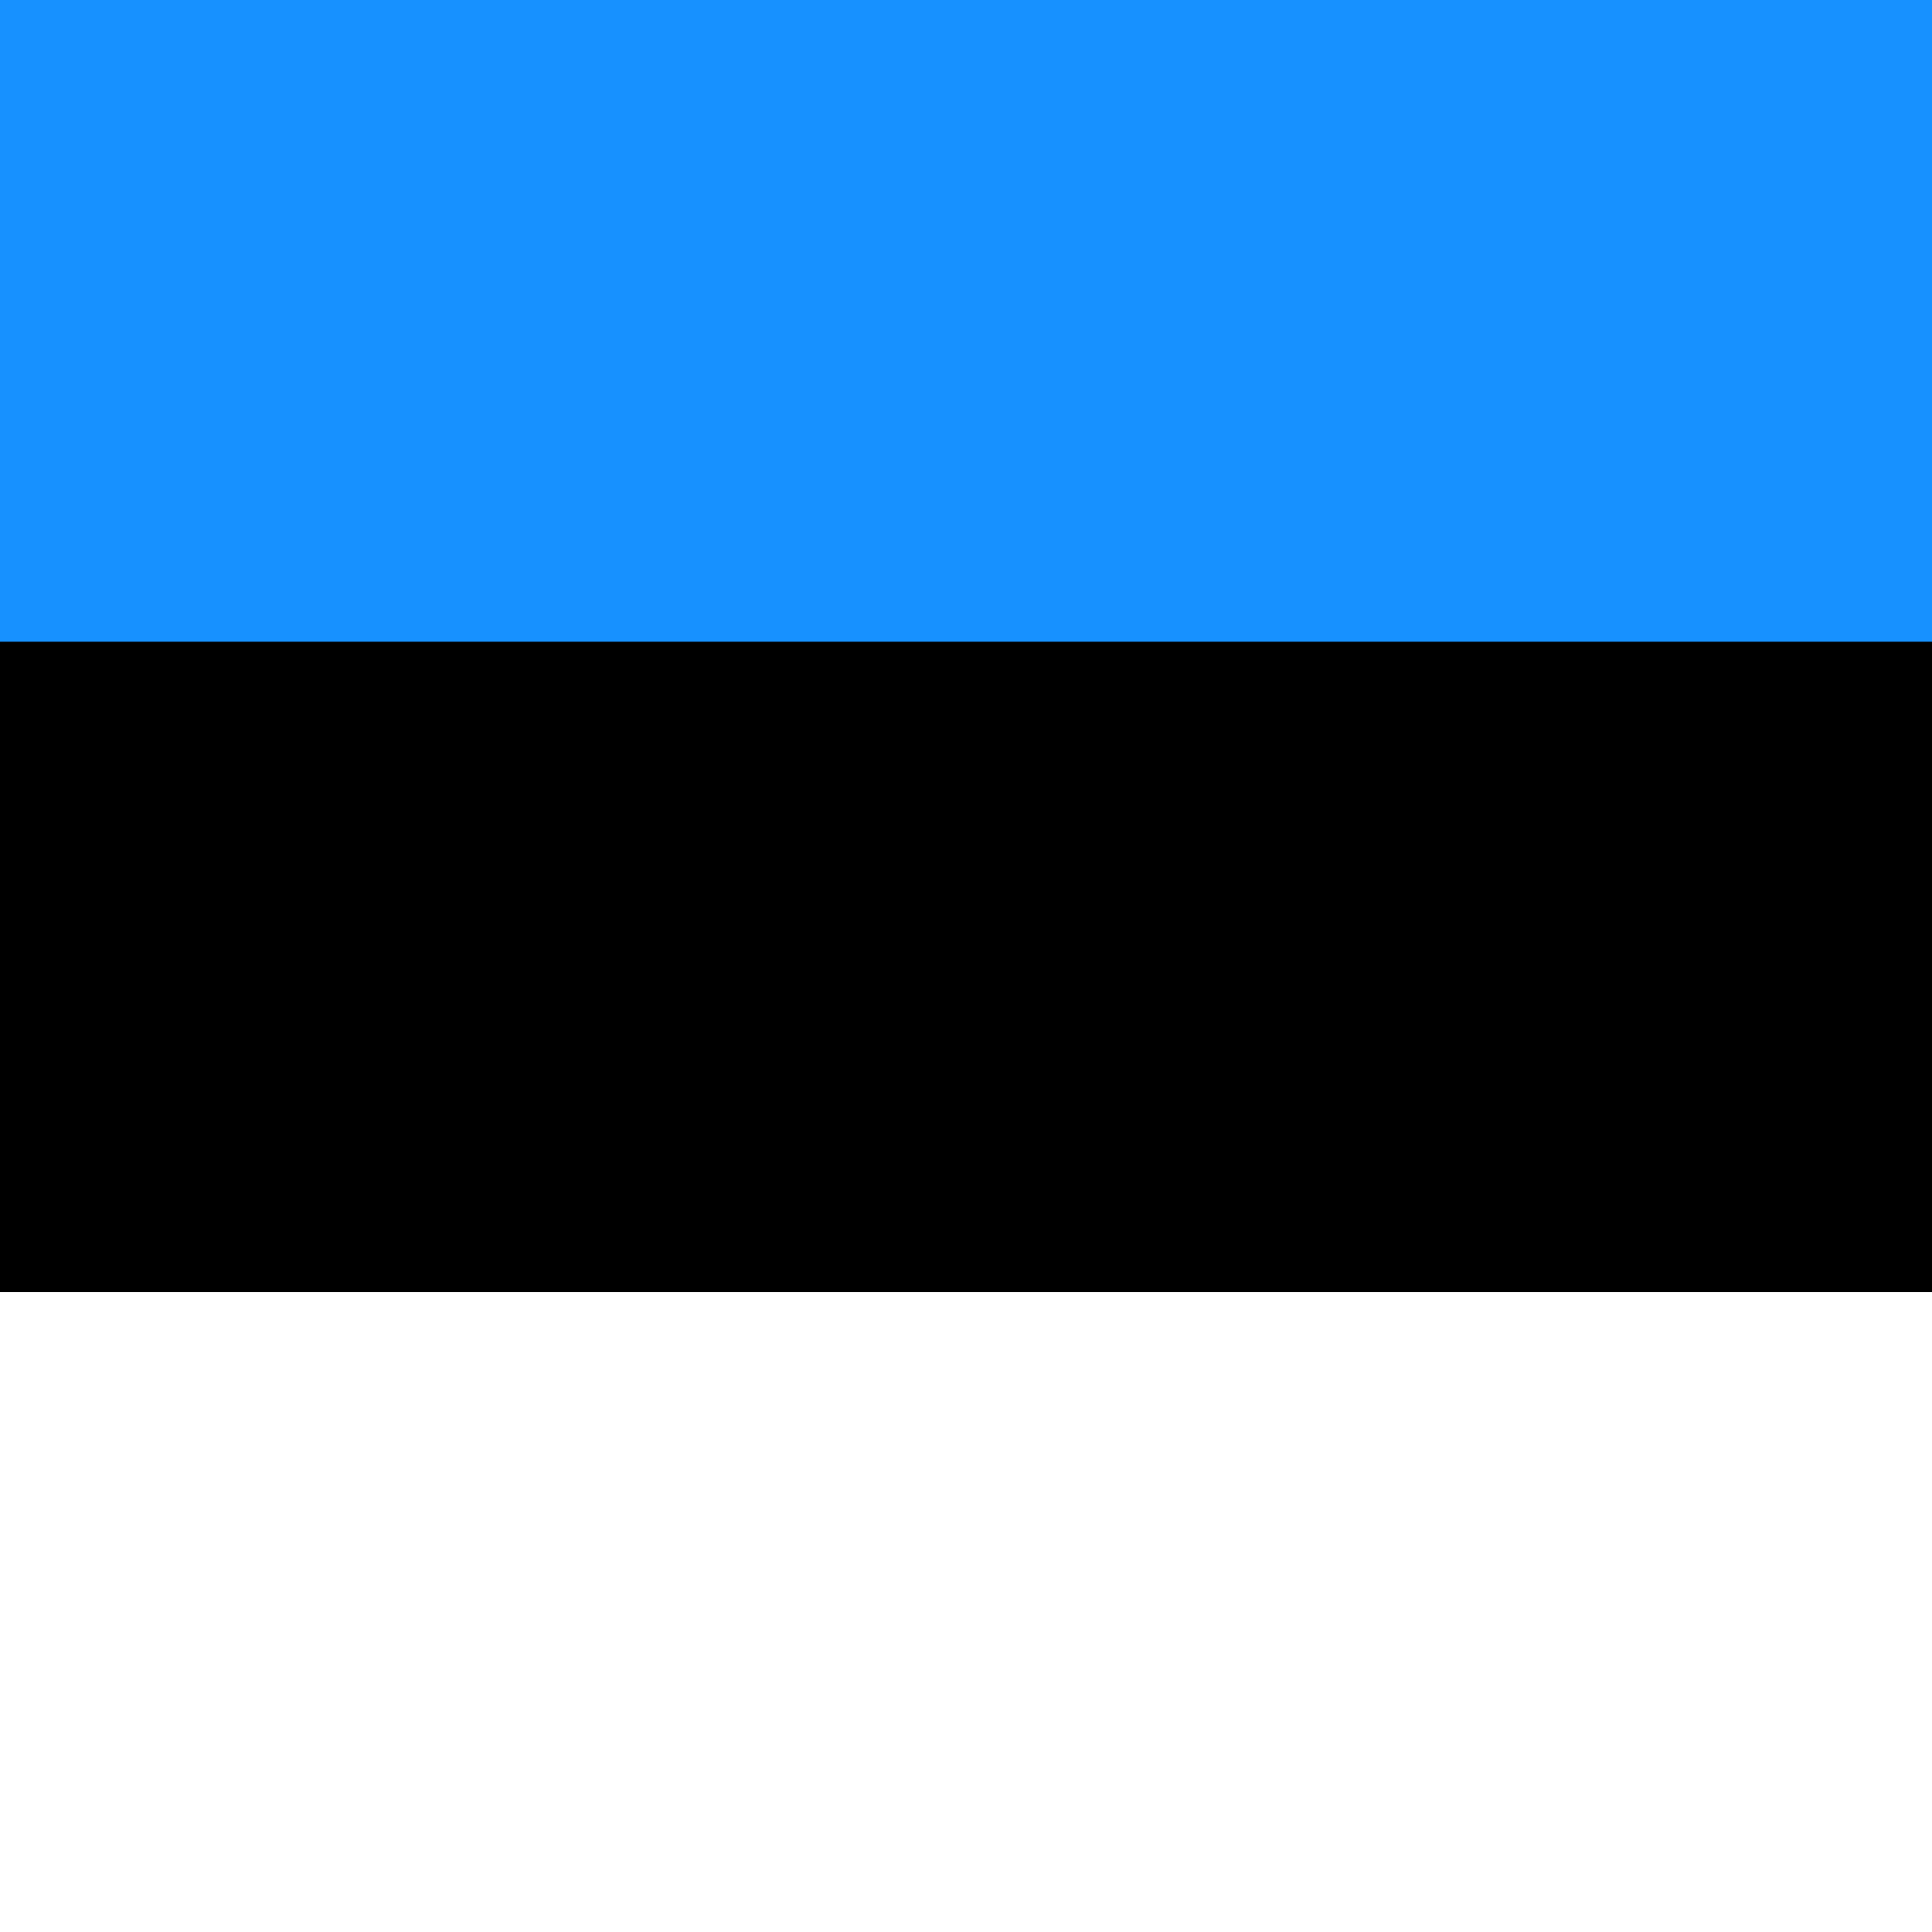
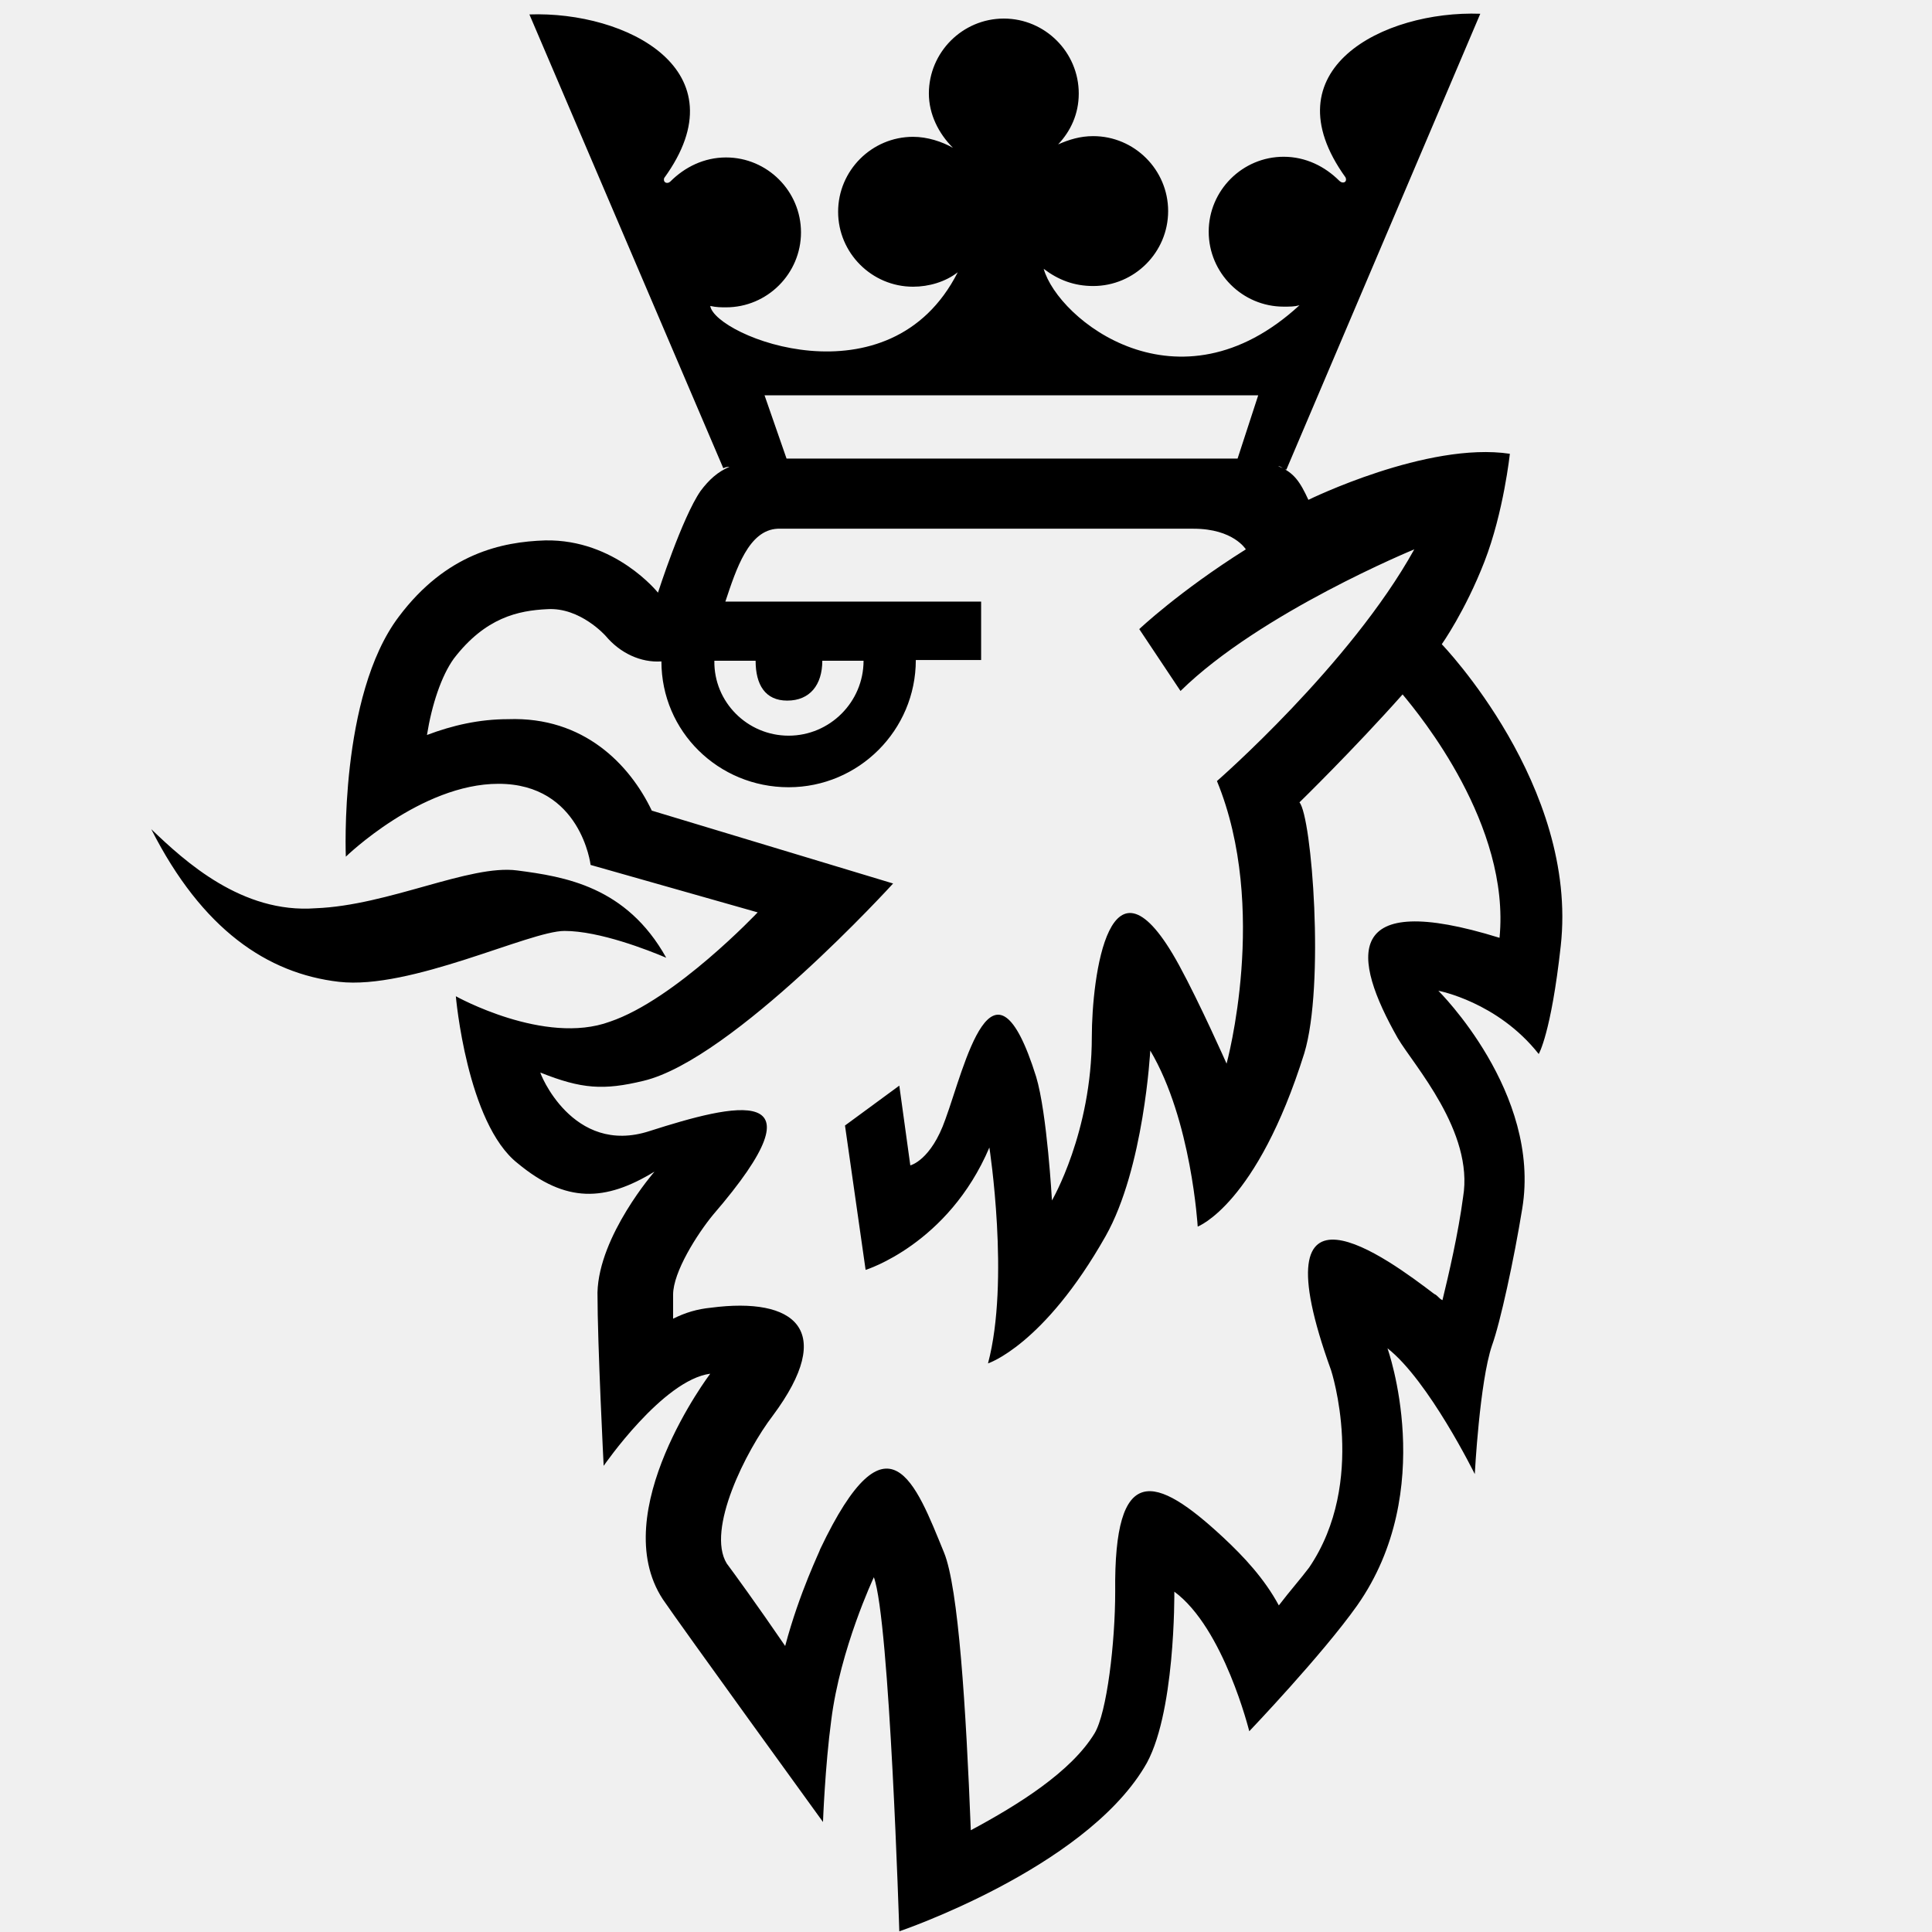
- <svg xmlns="http://www.w3.org/2000/svg" id="flag-icons-ee" viewBox="0 0 512 512">
-   <g fill-rule="evenodd" stroke-width="1.333px" transform="scale(.482 .72)">
-     <rect width="1063" height="708.7" rx="0" ry="0" />
-     <rect width="1063" height="236.2" y="475.6" fill="#fff" rx="0" ry="0" />
-     <path fill="#1791ff" d="M0 0h1063v236.2H0z" />
+ <svg xmlns="http://www.w3.org/2000/svg" version="1.1" id="Layer_1" x="0px" y="0px" viewBox="0 0 281 281" style="enable-background:new 0 0 281 281;" xml:space="preserve" width="20px" height="20px">
+   <g>
+     <path d="M58,89.7c6.9-9.2,15-10.9,21.3-11.1c10.2-0.2,16.4,7.6,16.4,7.6s3.5-10.9,6.2-14.8c1.2-1.6,2.5-2.8,4.2-3.5   c-0.2,0-0.5,0-0.9,0.2L77,2.1c14.1-0.5,31,8.1,19.6,23.8c-0.2,0.7,0.5,0.9,0.9,0.5c2.1-2.1,4.9-3.5,8.1-3.5c6,0,10.9,4.9,10.9,10.9   s-4.9,10.9-10.9,10.9c-0.7,0-1.4,0-2.3-0.2c0.7,4.4,26.1,14.6,36-4.9c-1.8,1.4-4.2,2.1-6.5,2.1c-6,0-10.9-4.9-10.9-10.9   s4.9-10.9,10.9-10.9c2.1,0,4.2,0.7,5.8,1.6c-2.1-2.1-3.5-4.9-3.5-7.9c0-6,4.9-10.9,10.9-10.9c6,0,10.9,4.9,10.9,10.9   c0,3-1.2,5.5-3,7.4c1.6-0.7,3.2-1.2,5.1-1.2c6,0,10.9,4.9,10.9,10.9S165,41.6,159,41.6c-2.8,0-5.1-0.9-7.2-2.5   c2.1,7.4,19.6,21.5,37.2,5.3c-0.7,0.2-1.4,0.2-2.3,0.2c-6,0-10.9-4.9-10.9-10.9s4.9-10.9,10.9-10.9c3.2,0,6,1.4,8.1,3.5   c0.5,0.5,1.2,0.2,0.9-0.5c-11.3-15.7,5.5-24.3,19.6-23.8l-28.2,66.3c-0.5,0-0.7-0.5-1.2-0.5c2.3,0.9,3.2,2.3,4.4,4.9   c0,0,17.3-8.5,29.3-6.7c0,0-0.9,8.5-3.7,15.7c-2.8,7.2-6.2,12-6.2,12s19.9,20.6,17.3,43.9c-1.4,12.7-3.2,15.7-3.2,15.7   c-6-7.6-14.6-9.2-14.6-9.2s15,14.8,12.2,31.7c-1.2,7.4-3.2,16.6-4.4,19.9c-1.8,5.3-2.5,18.7-2.5,18.7s-6.7-13.6-12.7-18.3   c0,0,7.4,20.6-4.4,37.4c-5.1,7.2-15.7,18.3-15.7,18.3s-3.7-15-10.9-20.3c0,0,0.2,18.3-4.4,25.6c-9,14.8-35.6,23.8-35.6,23.8   s-1.4-45.3-3.7-51.5c0,0-4.9,10.4-6.2,20.8c-0.9,6.7-1.2,14.8-1.2,14.8s-20.8-28.7-23.3-32.4c-8.3-12.7,6.9-32.8,6.9-32.8   c-6.9,0.9-15.5,13.4-15.5,13.4s-0.9-17.6-0.9-25.2c0.2-8.3,8.3-17.6,8.3-17.6c-7.2,4.4-12.9,4.6-19.9-1.2c-7.4-5.8-9-24.3-9-24.3   s12.9,7.2,22.4,3.7c9.5-3.2,21.5-15.9,21.5-15.9l-24.3-6.9c0,0-1.4-11.8-13.4-11.8c-11.3,0-22.2,10.6-22.2,10.6S49.3,101.2,58,89.7   L58,89.7z M22,120.6c7.4,14.6,16.9,21,27.3,22.2s27.7-7.4,32.8-7.4s12.2,2.8,14.8,3.9c-5.8-10.4-14.8-11.8-21.7-12.7   c-6.9-0.9-18.7,5.1-29.3,5.5C35.2,132.9,26.9,125.3,22,120.6L22,120.6z M114.7,107c6,0,10.9-4.9,10.9-10.9h-6   c0,3.5-1.8,5.8-5.1,5.8c-3.2,0-4.6-2.3-4.6-5.8h-6C103.8,102.1,108.7,107,114.7,107L114.7,107z M94.8,117.9l35.1,10.6   c0,0-23.3,25.6-36.3,28.7c-5.8,1.4-9,1.2-15-1.2c-0.2-0.2,4.6,12.2,15.9,8.5c12.2-3.9,26.1-7.4,9.2,12.2c-2.3,2.8-5.8,8.3-5.8,11.6   c0,0.9,0,2.1,0,3.5c1.8-0.9,3.5-1.4,5.5-1.6c12.2-1.6,18.3,3.2,9,15.7c-3.9,5.1-9.7,16.6-6.7,21.5c0.9,1.2,4.4,6,8.5,12   c2.1-7.9,5.1-13.9,5.1-14.1c9.9-20.8,13.9-9.5,18,0.5c2.1,5.1,3.2,22.6,3.9,40.4c6.9-3.7,14.6-8.5,18-14.1c1.8-3,3-13.2,3-20.6   c-0.2-18.9,5.8-17.1,15.7-7.9c3,2.8,6,6,8.1,9.9c1.6-2.1,3.2-3.9,4.4-5.5c8.5-12.5,3.2-28.7,3.2-28.7c-11.1-30.7,8.3-16.2,15-11.1   c0.5,0.2,0.7,0.7,1.2,0.9c0.9-3.7,2.3-9.7,3-15c1.6-9.5-7.2-19.2-9.5-23.1c-6.7-11.8-8.1-21.7,14.8-14.6   c1.6-16.4-11.6-32.4-14.1-35.4c-7.2,8.1-15,15.7-15,15.7c1.8,2.1,3.7,26.6,0.7,36.5c-6.9,22-15.5,25.2-15.5,25.2   s-0.9-15.5-6.9-25.6c0,0-0.9,17.1-6.5,27c-9,15.9-17.1,18.5-17.1,18.5c3.2-12,0.2-31.4,0.2-31.4c-6,14.1-18,17.8-18,17.8l-3-21   l7.9-5.8l1.6,11.6c0,0,3-0.7,5.1-6.7c2.8-7.6,6.9-26.3,13.2-6.2c1.6,5.3,2.3,18,2.3,18s5.8-9.9,5.8-23.8c0-8.5,2.5-29.1,12.7-10.4   c3,5.5,6.9,14.3,6.9,14.3s6.2-22.6-1.4-41.1c0,0,19.4-16.9,28.7-33.7c0,0-22.4,9.2-34,20.6l-6-9c0,0,5.8-5.5,15.5-11.6   c0,0-1.8-3-7.6-3c0.5,0-60.5,0-60.5,0c-4.2,0.2-6,5.8-7.6,10.6h37.2v8.5h-9.5c0,10.2-8.3,18.5-18.5,18.5   c-10.2,0-18.5-8.1-18.5-18.3c-3,0.2-6-1.2-8.1-3.7c0,0-3.7-4.2-8.5-3.9c-4.2,0.2-9,1.2-13.6,7.2c-1.8,2.5-3.2,6.7-3.9,11.1   c3.7-1.4,7.6-2.3,11.8-2.3C84.9,104.2,91.6,111.2,94.8,117.9L94.8,117.9z M111.2,57.5l3.2,9.2h65.6l3-9.2H111.2L111.2,57.5z" />
  </g>
</svg>
